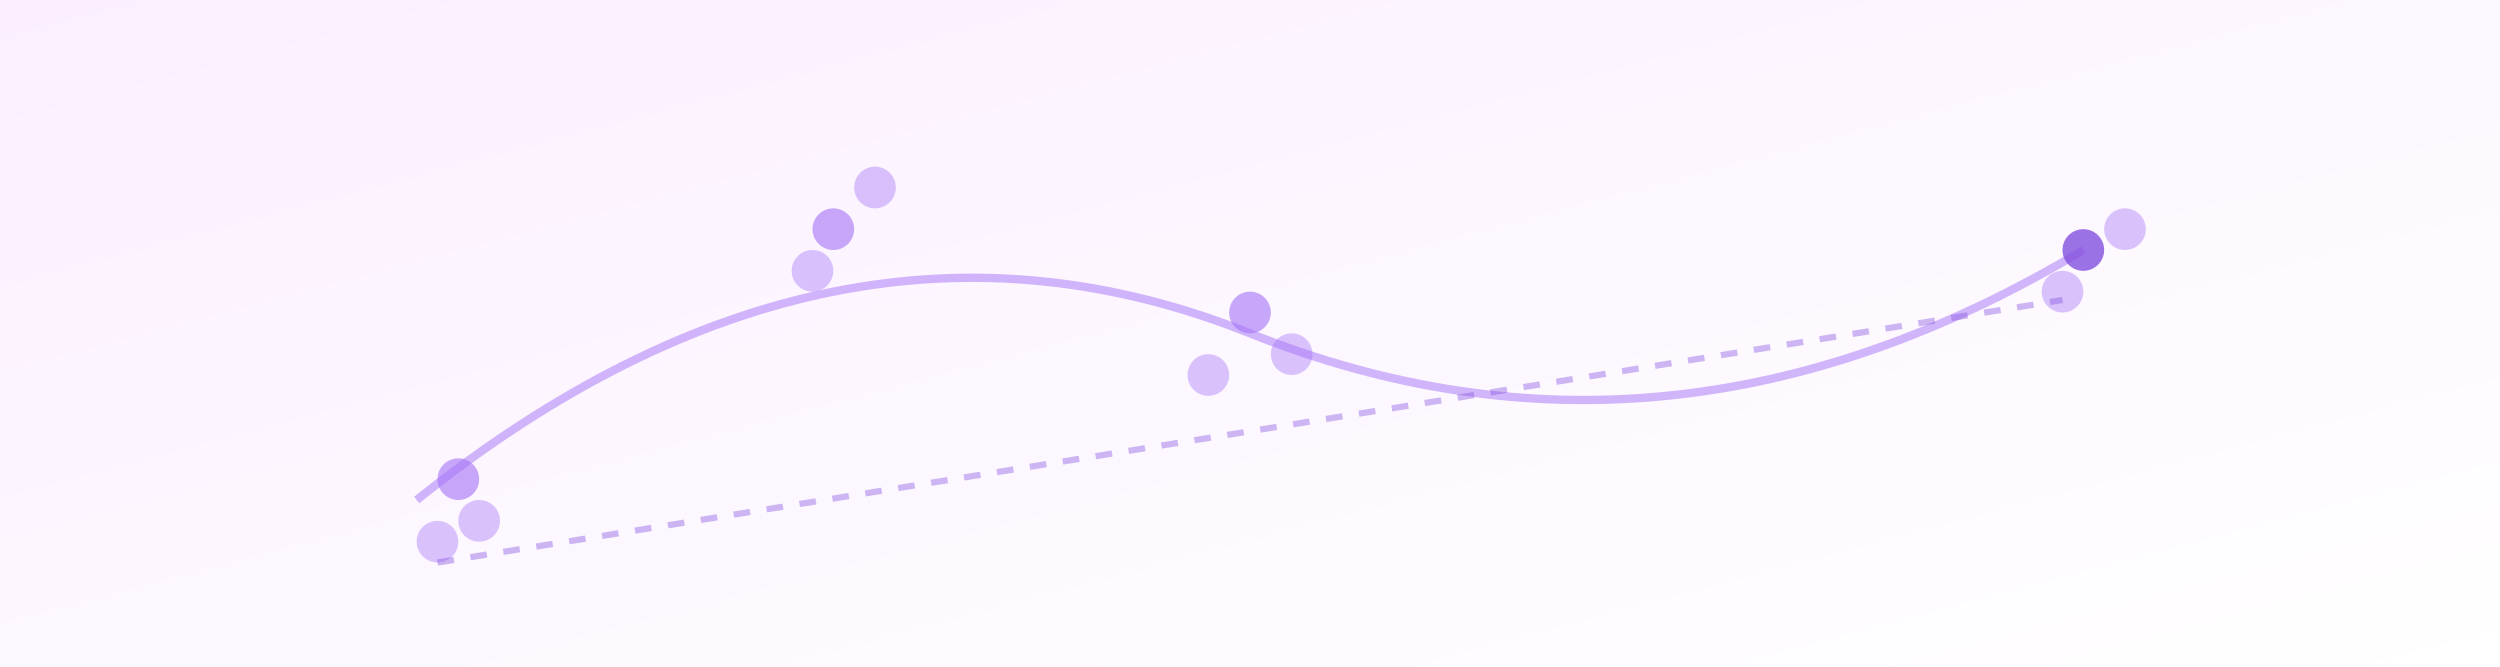
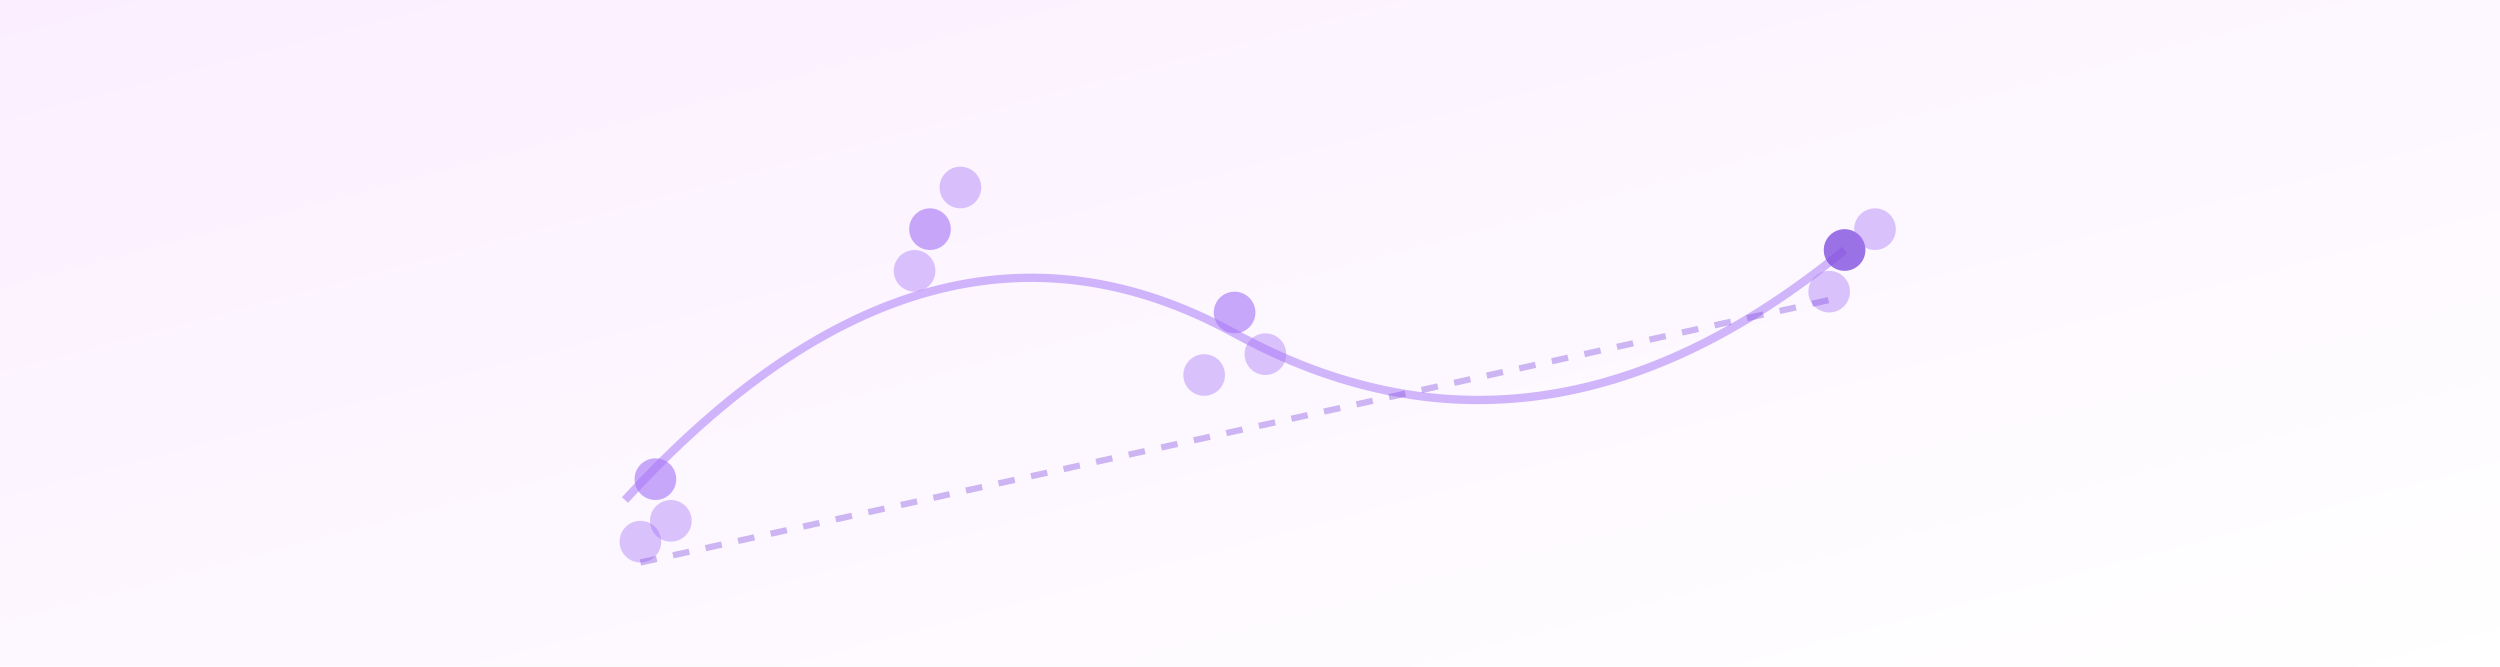
<svg xmlns="http://www.w3.org/2000/svg" width="600" height="160" viewBox="0 0 600 160">
  <defs>
    <linearGradient id="bg-komp" x1="0" y1="0" x2="1" y2="1">
      <stop offset="0%" stop-color="#fbefff" />
      <stop offset="100%" stop-color="#ffffff" />
    </linearGradient>
  </defs>
  <rect width="600" height="160" fill="url(#bg-komp)" />
-   <path d="M 100 120 Q 200 40, 300 80 T 500 60" fill="none" stroke="#a371f7" stroke-width="2" opacity="0.5" />
-   <circle cx="110" cy="115" r="5" fill="#a371f7" opacity="0.6" />
-   <circle cx="115" cy="125" r="5" fill="#a371f7" opacity="0.4" />
-   <circle cx="105" cy="130" r="5" fill="#a371f7" opacity="0.4" />
-   <circle cx="200" cy="55" r="5" fill="#a371f7" opacity="0.6" />
-   <circle cx="210" cy="45" r="5" fill="#a371f7" opacity="0.4" />
-   <circle cx="195" cy="65" r="5" fill="#a371f7" opacity="0.4" />
-   <circle cx="300" cy="75" r="5" fill="#a371f7" opacity="0.6" />
-   <circle cx="310" cy="85" r="5" fill="#a371f7" opacity="0.4" />
-   <circle cx="290" cy="90" r="5" fill="#a371f7" opacity="0.4" />
-   <circle cx="500" cy="60" r="5" fill="#8250df" opacity="0.8" />
-   <circle cx="510" cy="55" r="5" fill="#a371f7" opacity="0.4" />
-   <circle cx="495" cy="70" r="5" fill="#a371f7" opacity="0.4" />
-   <path d="M 105 135 L 495 72" fill="none" stroke="#8250df" stroke-width="1.5" stroke-dasharray="4 4" opacity="0.4" />
+   <path d="M 150.0 120 Q 223.2 40 296.3 80 T 442.7 60" fill="none" stroke="#a371f7" stroke-width="2" opacity="0.5" />
+   <circle cx="157.3" cy="115" r="5" fill="#a371f7" opacity="0.6" />
+   <circle cx="161.0" cy="125" r="5" fill="#a371f7" opacity="0.4" />
+   <circle cx="153.7" cy="130" r="5" fill="#a371f7" opacity="0.4" />
+   <circle cx="223.2" cy="55" r="5" fill="#a371f7" opacity="0.6" />
+   <circle cx="230.5" cy="45" r="5" fill="#a371f7" opacity="0.4" />
+   <circle cx="219.5" cy="65" r="5" fill="#a371f7" opacity="0.4" />
+   <circle cx="296.3" cy="75" r="5" fill="#a371f7" opacity="0.6" />
+   <circle cx="303.7" cy="85" r="5" fill="#a371f7" opacity="0.4" />
+   <circle cx="289.0" cy="90" r="5" fill="#a371f7" opacity="0.4" />
+   <circle cx="442.7" cy="60" r="5" fill="#8250df" opacity="0.8" />
+   <circle cx="450.0" cy="55" r="5" fill="#a371f7" opacity="0.4" />
+   <circle cx="439.0" cy="70" r="5" fill="#a371f7" opacity="0.4" />
+   <path d="M 153.7 135 L 439.0 72" fill="none" stroke="#8250df" stroke-width="1.5" stroke-dasharray="4 4" opacity="0.4" />
</svg>
